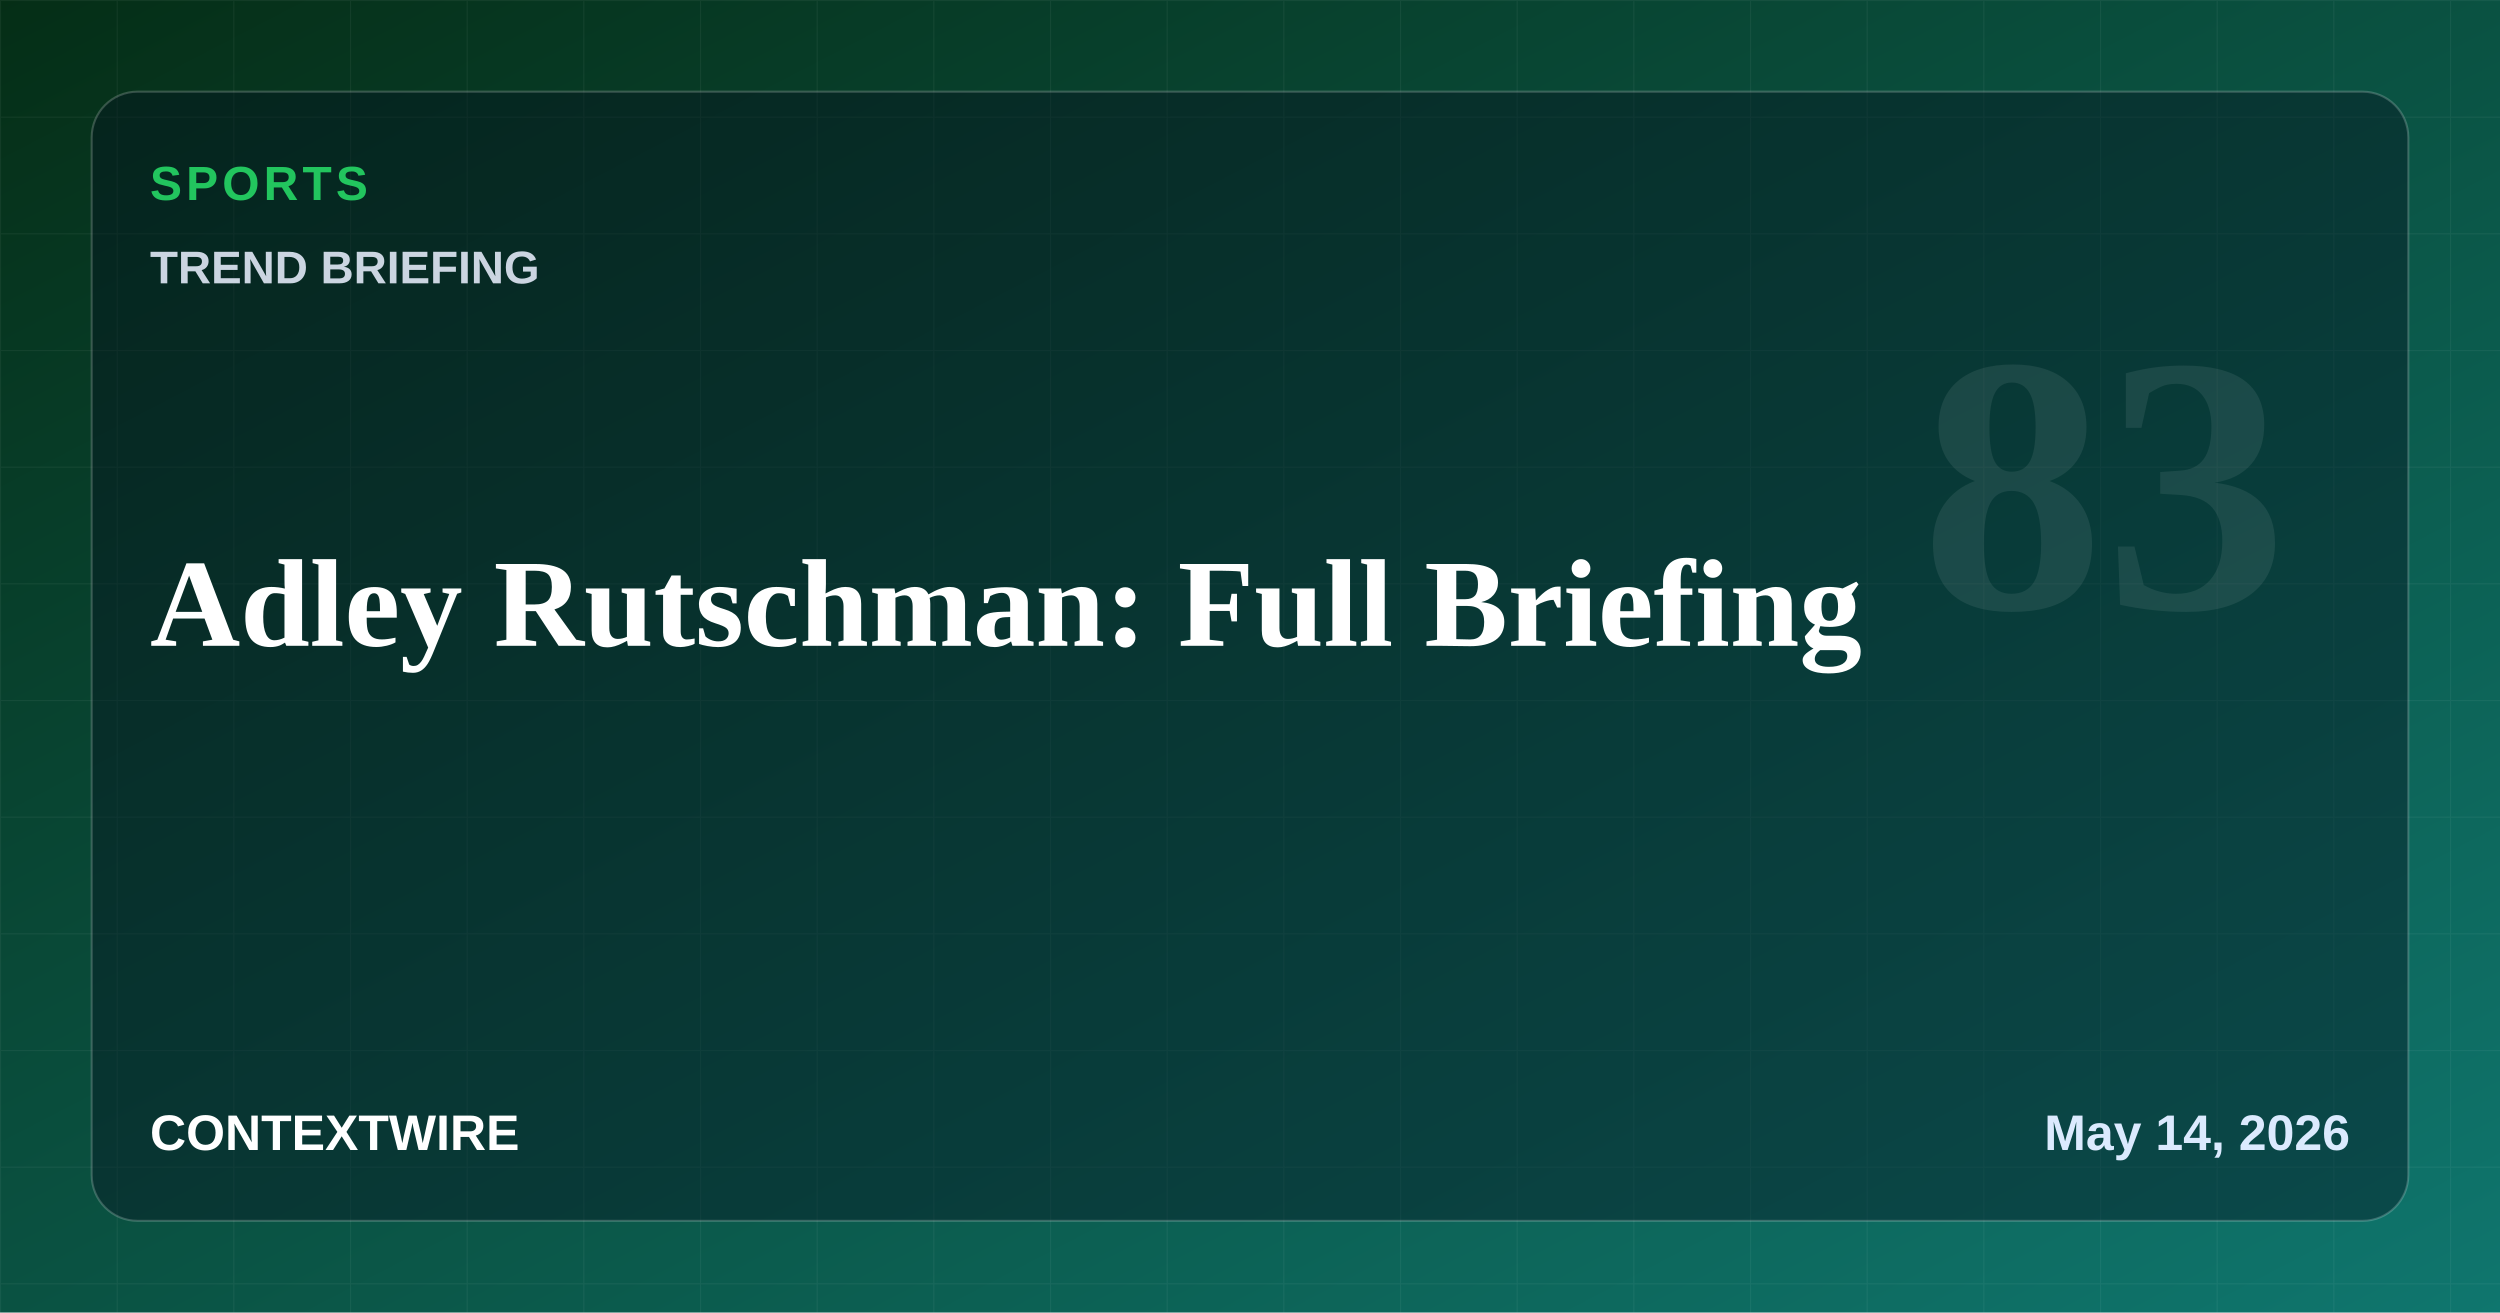
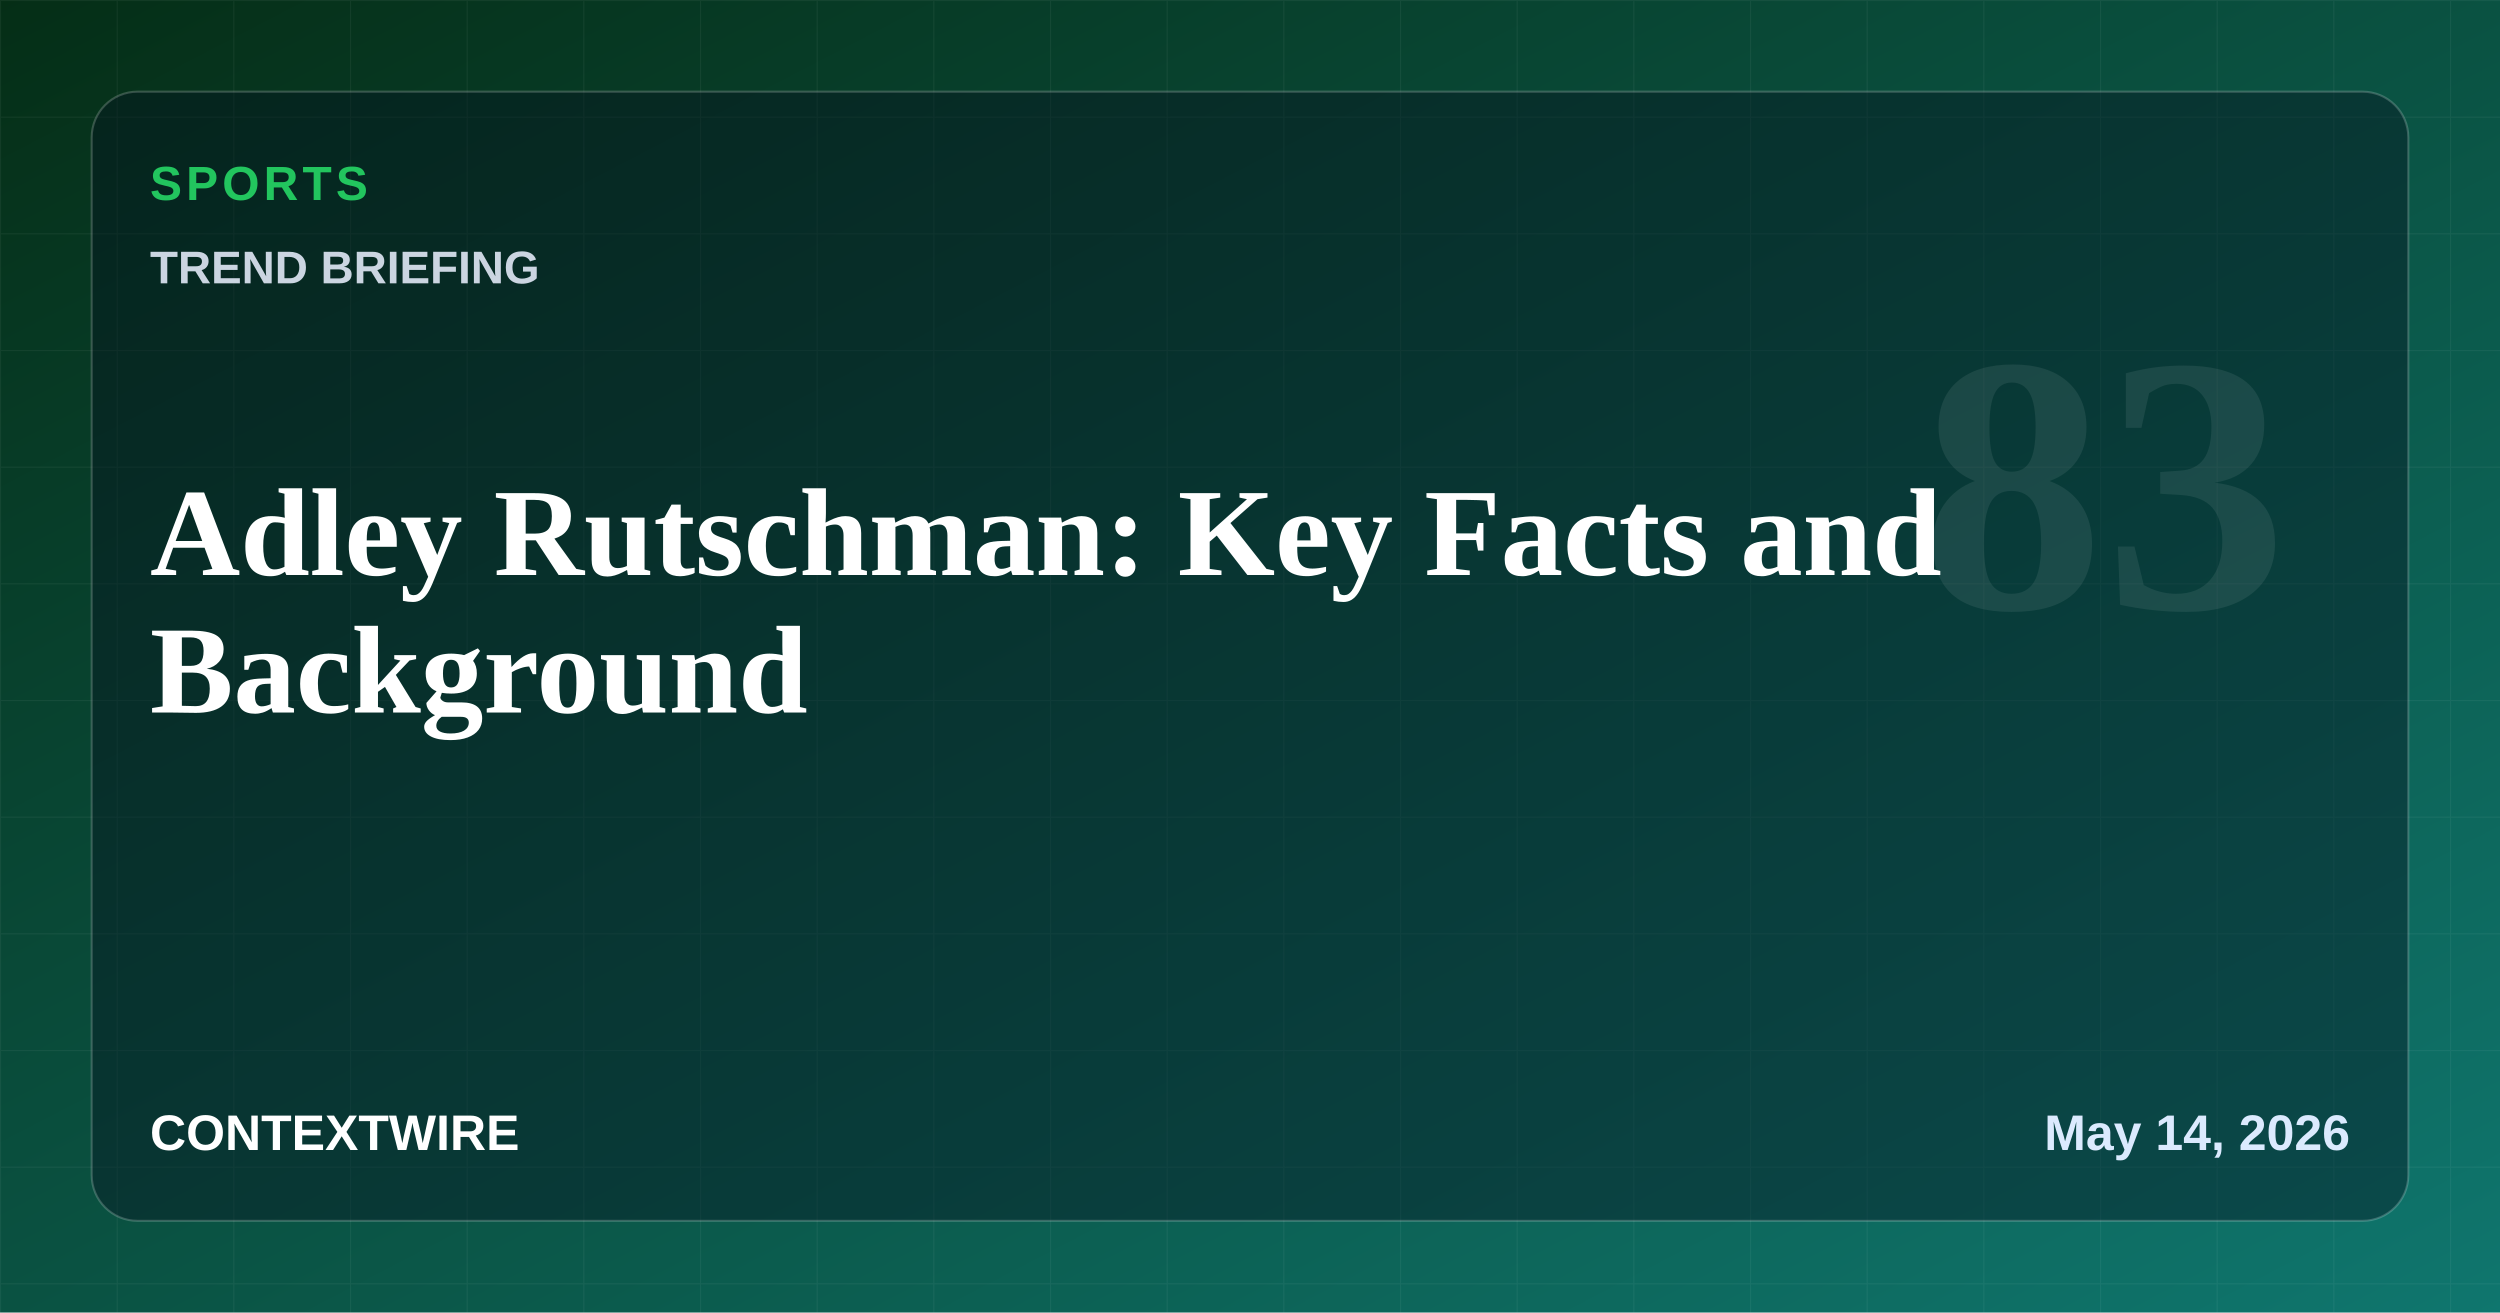
- <svg xmlns="http://www.w3.org/2000/svg" width="1200" height="630" viewBox="0 0 1200 630" role="img" aria-label="Adley Rutschman: Full Briefing">
+ <svg xmlns="http://www.w3.org/2000/svg" width="1200" height="630" viewBox="0 0 1200 630" role="img" aria-label="Adley Rutschman: Key Facts and Background">
  <defs>
    <linearGradient id="bg" x1="0" y1="0" x2="1" y2="1">
      <stop offset="0" stop-color="#052e16" />
      <stop offset="1" stop-color="#0f766e" />
    </linearGradient>
    <pattern id="grid" width="56" height="56" patternUnits="userSpaceOnUse">
      <path d="M56 0H0v56" fill="none" stroke="#ffffff" stroke-opacity=".08" stroke-width="1" />
    </pattern>
  </defs>
  <rect width="1200" height="630" fill="url(#bg)" />
  <rect width="1200" height="630" fill="url(#grid)" opacity=".65" />
  <rect x="44" y="44" width="1112" height="542" rx="22" fill="#07111f" fill-opacity=".42" stroke="#ffffff" stroke-opacity=".2" />
  <text x="72" y="96" font-family="Arial, Helvetica, sans-serif" font-size="23" font-weight="800" fill="#22c55e" letter-spacing="2">SPORTS</text>
  <text x="72" y="136" font-family="Arial, Helvetica, sans-serif" font-size="22" font-weight="700" fill="#cbd5e1">TREND BRIEFING</text>
-   <text x="72" y="310" font-family="Georgia, 'Times New Roman', serif" font-size="60" font-weight="700" fill="#ffffff">Adley Rutschman: Full Briefing</text>
+   <text x="72" y="276" font-family="Georgia, 'Times New Roman', serif" font-size="60" font-weight="700" fill="#ffffff">Adley Rutschman: Key Facts and</text>
+   <text x="72" y="342" font-family="Georgia, 'Times New Roman', serif" font-size="60" font-weight="700" fill="#ffffff">Background</text>
  <text x="72" y="552" font-family="Arial, Helvetica, sans-serif" font-size="24" font-weight="800" fill="#ffffff">CONTEXTWIRE</text>
  <text x="1128" y="552" text-anchor="end" font-family="Arial, Helvetica, sans-serif" font-size="24" font-weight="700" fill="#dbeafe">May 14, 2026</text>
  <text x="1010" y="292" text-anchor="middle" font-family="Georgia, 'Times New Roman', serif" font-size="176" font-weight="700" fill="#ffffff" opacity=".08">83</text>
</svg>
